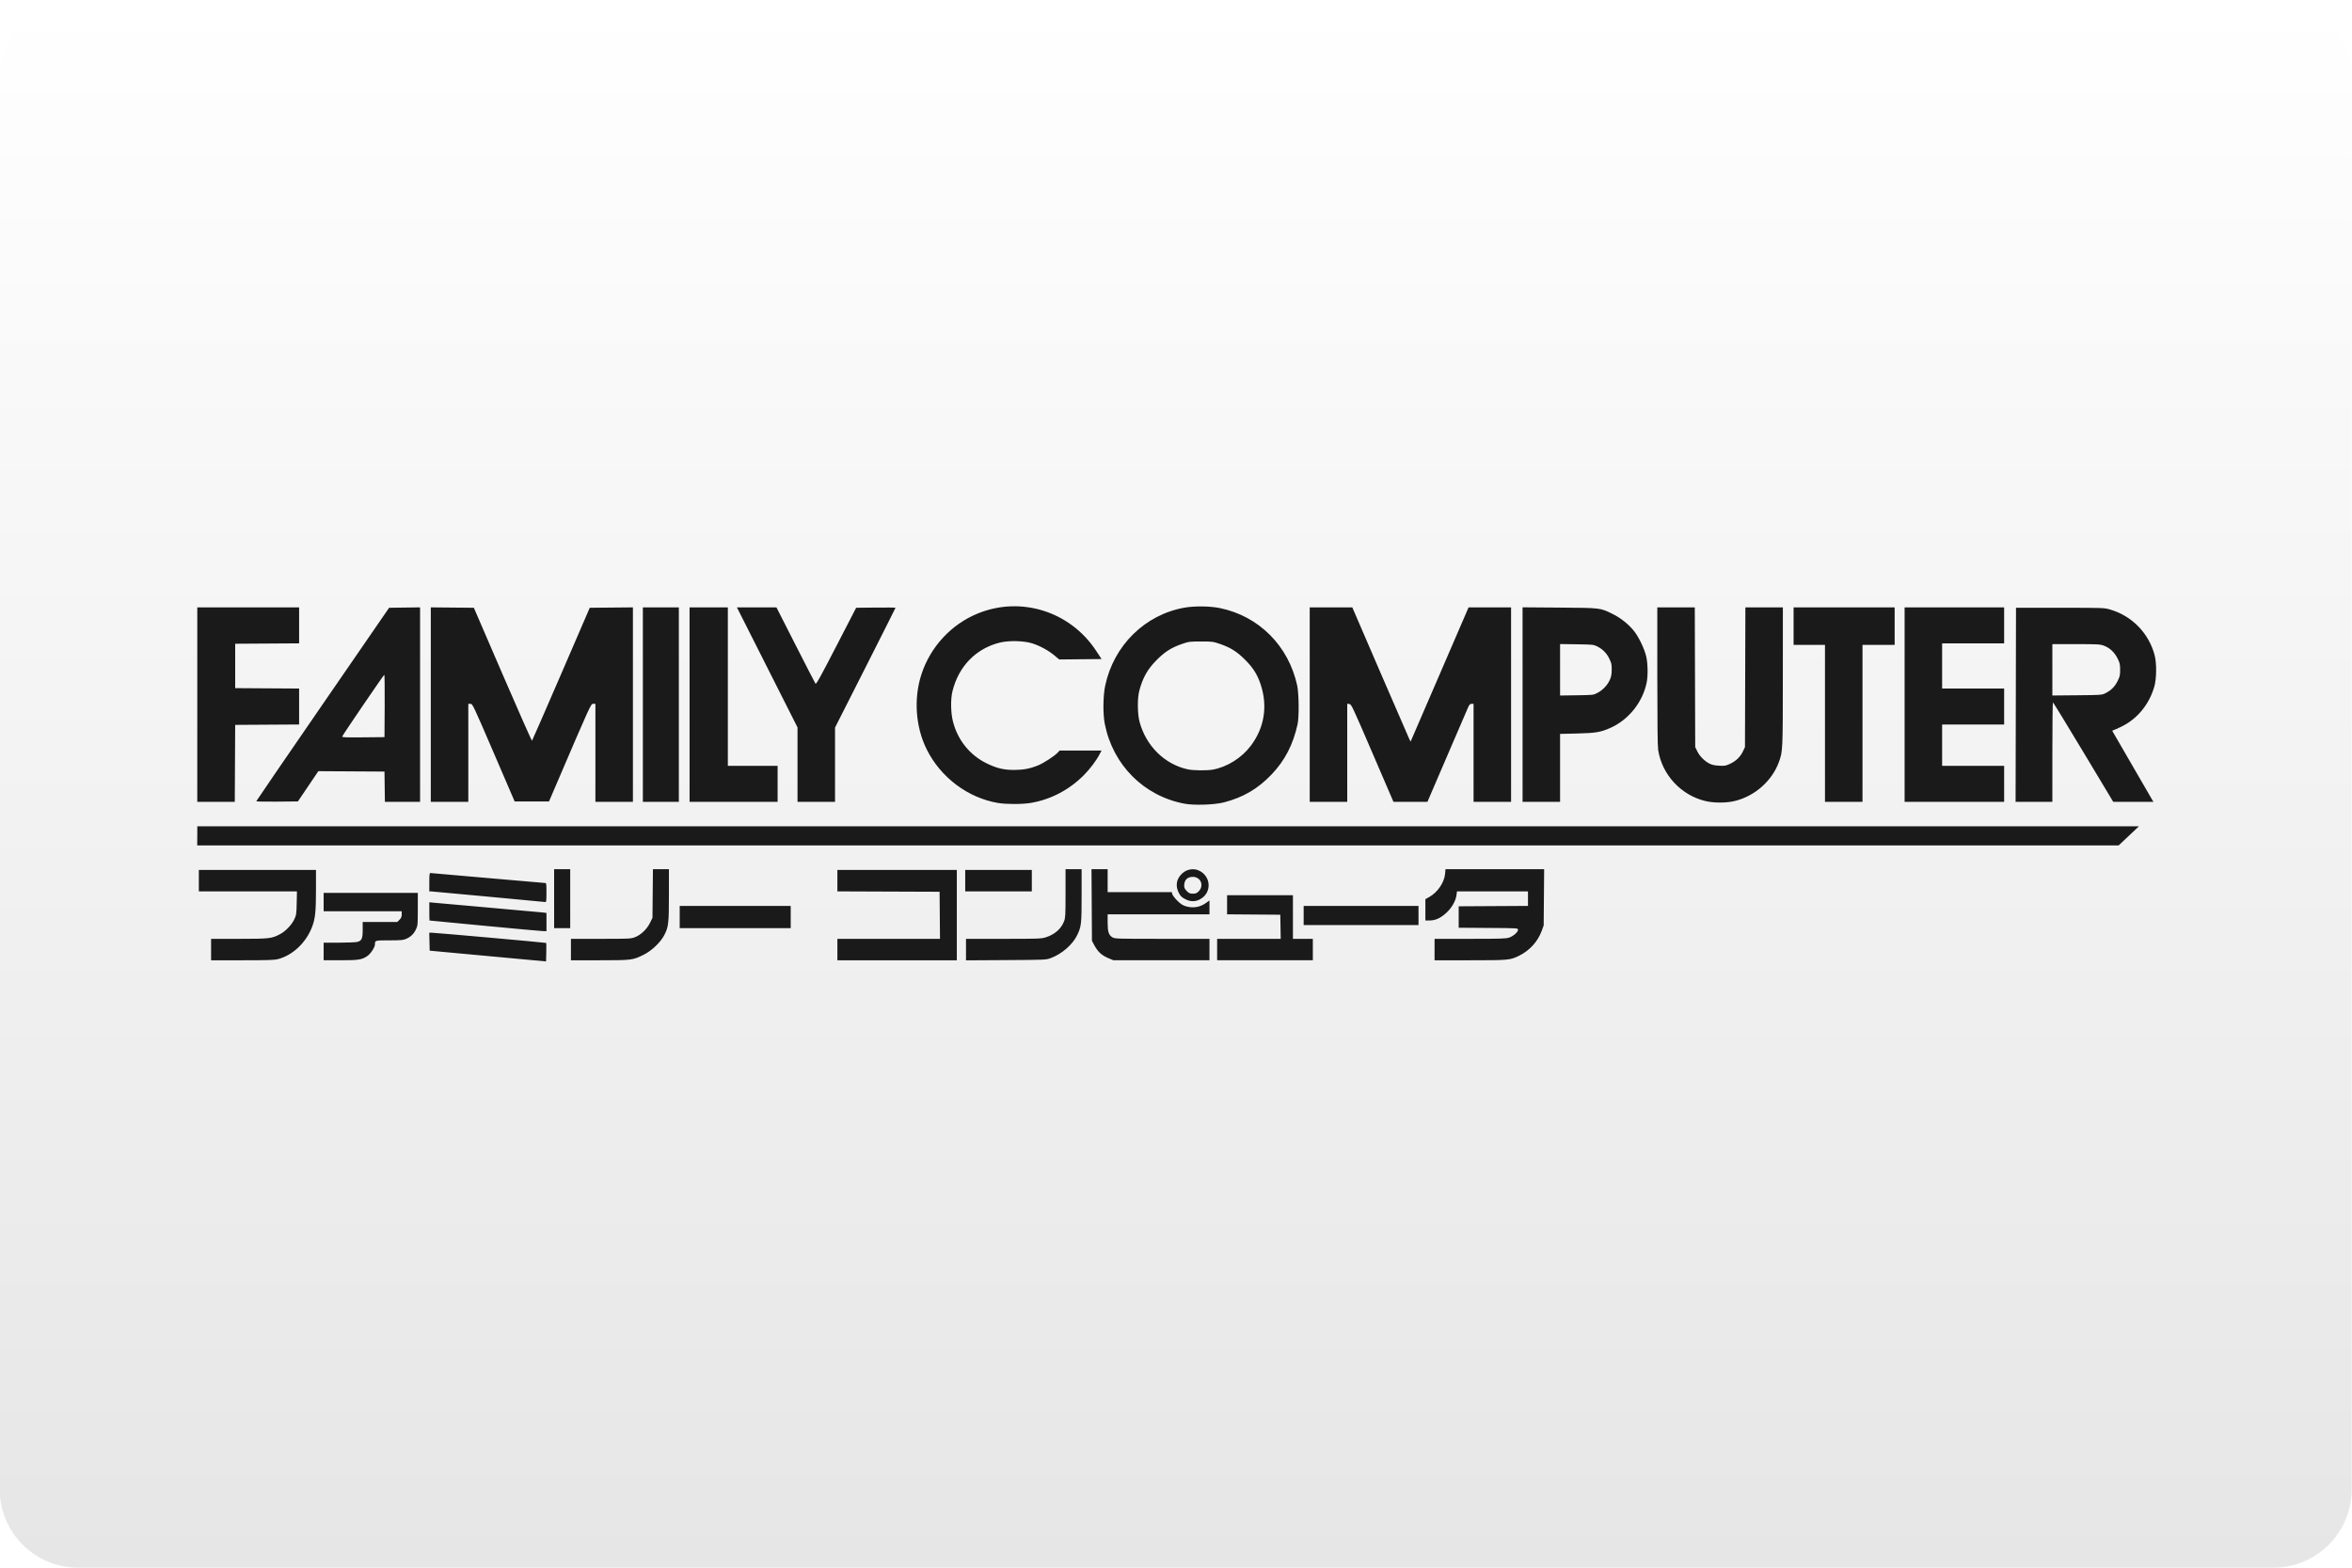
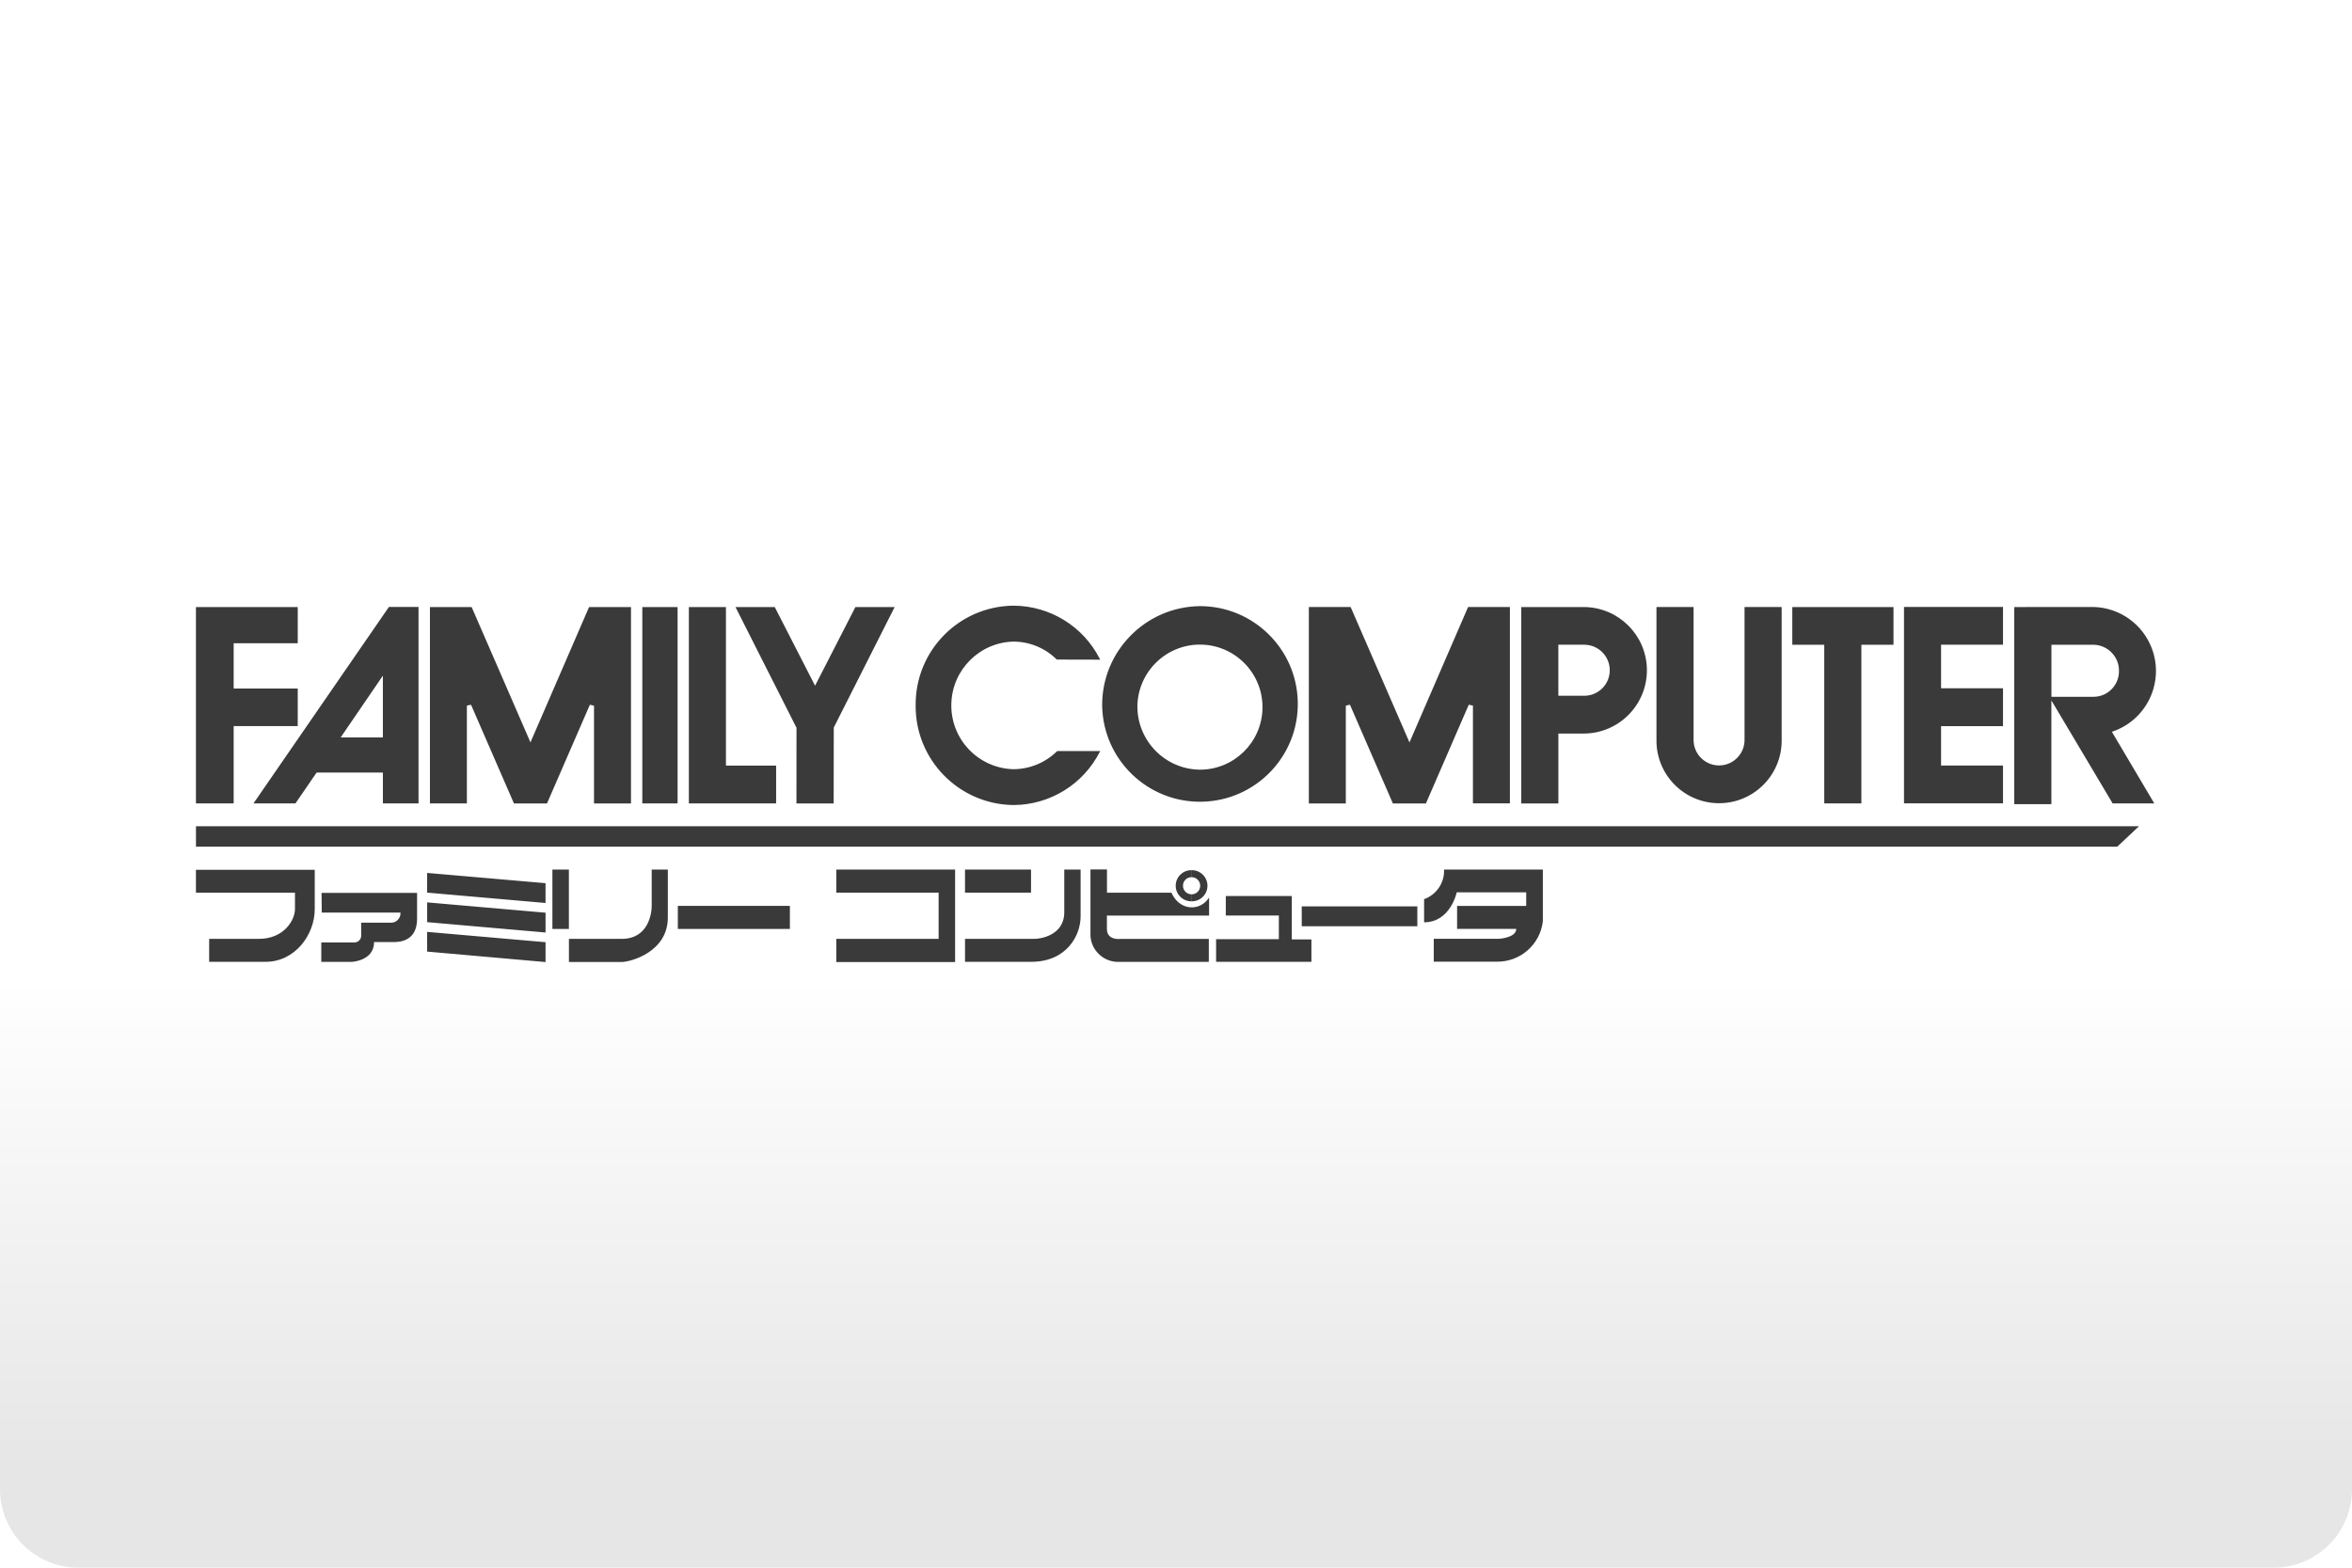
- <svg xmlns="http://www.w3.org/2000/svg" width="480" height="320" version="1.1" viewBox="0 0 480 320">
+ <svg xmlns="http://www.w3.org/2000/svg" width="480" height="320" version="1.1" viewBox="0 0 480 320" xml:space="preserve">
  <defs>
-     <linearGradient id="a" x1="81.598" x2="81.598" y2="84.667" gradientTransform="matrix(3.7795 0 0 3.7795 -.056445 0)" gradientUnits="userSpaceOnUse">
+     <linearGradient id="a" x2="0" y1="200" y2="300" gradientUnits="userSpaceOnUse">
      <stop stop-color="#fff" offset="0" />
      <stop stop-color="#e6e6e6" offset="1" />
    </linearGradient>
  </defs>
-   <rect x="-.056" width="480" height="320" ry="16" fill="url(#a)" stroke-linecap="square" stroke-linejoin="round" stroke-width="2" style="paint-order:stroke fill markers" />
-   <path d="m99.566 195.15-11.875-1.098-0.088-3.664 0.513 6.3e-4c0.733 7.8e-4 23.283 2.015 23.354 2.086 0.033 0.033 0.039 0.895 0.015 1.916l-0.044 1.857zm-56.485-1.324v-2.188h5.67c6.243 0 6.71-0.053 8.414-0.962 1.144-0.61 2.371-1.897 2.916-3.061 0.39-0.832 0.425-1.076 0.471-3.282l0.05-2.383h-20.022v-4.375h23.906v3.973c0 4.383-0.143 5.85-0.726 7.466-1.189 3.295-3.958 5.963-7.017 6.76-0.75 0.195-2.076 0.239-7.29 0.239h-6.373zm22.969 0.391v-1.797l3.164-9.4e-4c1.74-4.6e-4 3.421-0.072 3.734-0.159 0.888-0.247 1.071-0.671 1.071-2.491v-1.568h7.055l0.457-0.457c0.355-0.355 0.457-0.598 0.457-1.094v-0.637h-15.938v-3.75h19.219l-0.002 3.32c-0.001 3.164-0.019 3.357-0.371 4.101-0.444 0.939-1.027 1.513-1.971 1.94-0.621 0.281-1.025 0.319-3.46 0.322-2.962 4e-3 -2.944-1e-3 -2.948 0.837-0.002 0.563-0.866 1.889-1.531 2.349-1.114 0.772-1.794 0.88-5.524 0.88h-3.413zm50.468-0.391v-2.188h6.088c5.774 0 6.132-0.017 6.952-0.324 1.214-0.454 2.454-1.631 3.091-2.933l0.509-1.04 0.094-9.922h3.265l-2e-3 5.274c-3e-3 5.846-0.083 6.526-0.971 8.228-0.757 1.45-2.55 3.148-4.182 3.961-2.213 1.103-2.44 1.131-9.017 1.131h-5.827zm54.376 0v-2.188h20.942l-0.083-9.609-20.859-0.08v-4.373h24.375v18.438h-24.375zm26.25 6e-3v-2.194h7.642c7.062 0 7.715-0.023 8.594-0.296 1.866-0.581 3.184-1.732 3.781-3.304 0.267-0.704 0.296-1.25 0.296-5.698v-4.92h3.281v5.358c0 5.859-0.058 6.363-0.932 8.158-0.925 1.898-3.13 3.805-5.353 4.629-0.973 0.361-1.042 0.364-9.145 0.413l-8.164 0.049v-2.194zm29.202 1.813c-1.527-0.628-2.292-1.328-3.078-2.818l-0.421-0.798-0.09-14.609h3.293v4.687h13.091l0.103 0.411c0.057 0.226 0.51 0.818 1.006 1.314 0.692 0.692 1.099 0.961 1.739 1.151 1.505 0.447 2.903 0.215 4.165-0.692l0.676-0.486v2.832h-20.781v1.646c0 1.919 0.209 2.576 0.967 3.038 0.504 0.307 0.764 0.315 10.166 0.316l9.648 5.9e-4v4.375l-19.609-8e-3 -0.876-0.36zm22.048-1.82v-2.188h12.977l-0.086-4.922-10.859-0.082v-3.902h13.437v8.906h4.063v4.375h-19.531zm44.375 0v-2.188h7.238c6.242 0 7.34-0.035 7.976-0.251 0.869-0.296 1.818-1.132 1.818-1.601 0-0.331-3e-3 -0.331-6.055-0.372l-6.055-0.041v-4.375l14.141-0.081v-2.966h-14.491l-0.101 0.762c-0.153 1.157-0.909 2.51-1.963 3.515-1.189 1.134-2.287 1.657-3.484 1.659l-0.898 2e-3v-4.345l0.832-0.47c1.676-0.946 3.028-2.942 3.188-4.707l0.086-0.946h20.131l-0.096 11.484-0.412 1.127c-0.789 2.159-2.469 4.006-4.588 5.046-1.856 0.911-2.121 0.936-10.033 0.936h-7.233zm-193.9-4.853c-6.144-0.586-11.189-1.07-11.211-1.075-0.022-5e-3 -0.039-0.847-0.039-1.87v-1.86l0.586 0.068c0.322 0.038 5.367 0.487 11.211 0.998 5.843 0.511 10.959 0.973 11.367 1.025l0.742 0.096v3.721l-0.742-0.018c-0.408-0.01-5.769-0.498-11.914-1.084zm14.219-5.538v-6.016h3.281v12.031h-3.281zm25.625 3.75v-2.266h22.656v4.531h-22.656zm127.34-0.312v-1.953h23.438v3.906h-23.438zm-166.33-3.836c-6.188-0.588-11.443-1.073-11.68-1.077l-0.43-8e-3v-1.875c0-1.396 0.05-1.875 0.195-1.875 0.107 1.5e-4 5.328 0.457 11.602 1.015 6.274 0.558 11.565 1.015 11.758 1.015 0.346 4.7e-4 0.352 0.033 0.352 1.954 0 1.762-0.027 1.952-0.273 1.937-0.15-9e-3 -5.336-0.497-11.523-1.085zm142.42 0.621c-0.872-0.396-1.209-0.696-1.569-1.401-0.716-1.402-0.516-2.763 0.564-3.843 1.248-1.248 3.079-1.317 4.39-0.166 1.511 1.327 1.503 3.651-0.017 4.904-1.042 0.858-2.206 1.034-3.368 0.507zm2.466-1.699c1.182-1.182 0.456-2.981-1.2-2.973-1.104 5e-3 -1.737 0.66-1.737 1.799 0 0.443 0.12 0.693 0.531 1.104 0.448 0.448 0.643 0.531 1.238 0.531 0.574 0 0.793-0.086 1.168-0.461zm-47.626-2.195v-2.188h13.594v4.375h-13.594zm-156.72-9.141v-1.953h396.25l-4.137 3.901-392.13 6e-3zm201.48-6.57c-8.295-1.556-14.618-7.884-16.277-16.292-0.399-2.019-0.359-5.712 0.084-7.799 1.746-8.232 8.117-14.499 16.194-15.928 2.043-0.362 5.215-0.321 7.224 0.093 7.96 1.641 13.997 7.689 15.763 15.793 0.357 1.64 0.409 6.408 0.086 7.891-0.912 4.179-2.606 7.449-5.334 10.298-2.786 2.909-5.752 4.647-9.679 5.67-1.935 0.504-6.08 0.645-8.06 0.274zm5.792-6.96c2.924-0.538 5.866-2.389 7.735-4.869 2.772-3.678 3.477-8.079 2.006-12.515-0.674-2.032-1.535-3.399-3.174-5.037-1.65-1.65-2.971-2.484-5.093-3.217-1.429-0.493-1.575-0.512-3.906-0.512-2.331 0-2.478 0.019-3.906 0.512-2.121 0.732-3.443 1.567-5.093 3.217-1.899 1.898-2.882 3.631-3.601 6.342-0.407 1.534-0.377 4.7 0.06 6.328 1.319 4.919 5.105 8.661 9.806 9.691 1.164 0.255 3.93 0.287 5.167 0.06zm-43.843 6.815c-6.162-1.039-11.723-5.215-14.568-10.942-2.288-4.605-2.69-10.382-1.068-15.344 1.831-5.604 6.079-10.184 11.498-12.397 8.791-3.591 18.842-0.43 24.124 7.585l1.133 1.719-8.636 0.083-1.039-0.863c-1.207-1.002-2.93-1.934-4.485-2.426-1.664-0.527-4.705-0.608-6.517-0.175-4.919 1.176-8.506 4.842-9.759 9.977-0.387 1.584-0.349 4.295 0.084 6.059 0.944 3.847 3.469 6.986 6.974 8.672 2.067 0.994 3.454 1.316 5.625 1.305 1.846-9e-3 3.219-0.278 4.844-0.949 1.106-0.457 3.245-1.846 3.896-2.53l0.459-0.482h8.541l-0.379 0.742c-0.638 1.249-1.962 3.011-3.207 4.267-2.97 2.997-6.741 4.981-10.786 5.676-1.742 0.299-5.022 0.31-6.73 0.022zm144.3-0.409c-4.97-1.211-8.813-5.388-9.595-10.43-0.114-0.733-0.171-5.756-0.171-15.093v-13.993h7.65l0.085 28.516 0.433 0.881c0.484 0.986 1.46 1.967 2.481 2.494 0.486 0.251 1.044 0.371 1.959 0.421 1.174 0.064 1.361 0.032 2.266-0.396 1.212-0.574 2.072-1.411 2.609-2.541l0.408-0.859 0.083-28.516h7.651l-5e-3 14.101c-6e-3 15.147-0.013 15.306-0.818 17.499-1.413 3.85-4.939 6.947-9.02 7.924-1.754 0.42-4.276 0.417-6.016-7e-3zm-307.73-19.673v-19.844h20.781v7.34l-13.047 0.082v9.062l13.047 0.082v7.337l-13.047 0.082-0.081 15.703h-7.654zm12.038 19.729c0.004-0.066 6.105-8.979 13.558-19.807l13.552-19.687 6.321-0.085v39.692h-7.181l-0.085-6.172-13.496-0.081-4.173 6.175-4.252 0.042c-2.338 0.023-4.249-0.013-4.245-0.078zm26.206-19.455c0.022-3.502-0.013-6.367-0.078-6.367-0.121 4.8e-4 -8.43 12.192-8.586 12.597-0.072 0.187 0.576 0.214 4.269 0.179l4.354-0.042zm9.412-0.276v-19.846l8.787 0.083 5.88 13.622c3.234 7.492 5.929 13.574 5.99 13.514 0.061-0.059 2.737-6.189 5.947-13.622l5.837-13.514 8.808-0.083v39.692h-7.656v-20h-0.449c-0.483 0-0.421-0.136-7.712 16.875l-1.306 3.047h-7.014l-4.288-9.961c-4.222-9.807-4.295-9.961-4.728-9.961h-0.441v20h-7.656zm43.279 2e-3v-19.844h7.344v39.689h-7.344zm9.531 0v-19.844h7.813v32.344h10.156v7.344h-17.969zm22.031 12.25v-7.594l-12.367-24.5 8.07 6e-3 3.896 7.663c2.143 4.215 3.975 7.77 4.07 7.901 0.14 0.191 0.97-1.304 4.235-7.627l4.061-7.865 4.018-0.042c2.21-0.023 4.018-4e-3 4.018 0.042 0 0.046-2.777 5.567-6.172 12.269l-6.172 12.185v15.155h-7.656zm104.53-12.249v-19.844h8.693l5.679 13.164c3.123 7.24 5.799 13.406 5.946 13.701l0.267 0.537 0.302-0.694c0.166-0.382 2.829-6.547 5.918-13.701l5.615-13.008h8.674v39.689h-7.656v-20h-0.399c-0.332 0-0.46 0.139-0.759 0.82-0.198 0.451-2.136 4.951-4.308 10l-3.948 9.18h-6.935l-4.286-9.961c-4.099-9.525-4.305-9.963-4.716-10.01l-0.43-0.049v20.021h-7.656zm43.438-8e-3v-19.852l7.539 0.057c8.493 0.065 8.265 0.037 10.844 1.303 1.618 0.794 3.208 2.055 4.322 3.428 0.998 1.229 2.203 3.741 2.547 5.307 0.321 1.464 0.353 3.94 0.067 5.312-0.826 3.97-3.648 7.509-7.314 9.171-2 0.907-3.066 1.09-6.872 1.179l-3.477 0.081v13.866h-7.656zm15.279-2.38c1.08-0.569 2.016-1.544 2.507-2.612 0.314-0.682 0.398-1.118 0.406-2.113 0.01-1.113-0.047-1.37-0.504-2.298-0.559-1.136-1.359-1.93-2.521-2.502-0.664-0.327-0.956-0.356-4.113-0.4l-3.398-0.048v10.507l3.398-0.05c3.371-0.05 3.405-0.053 4.224-0.485zm46.439 6.216v-16.016h-6.406v-7.656h20.625v7.656h-6.562v32.031h-7.656zm16.25-3.828v-19.844h20.313v7.344h-12.656v9.219h12.656v7.344h-12.656v8.437h12.656v7.344h-20.313zm22.693 0.039 0.041-19.805h8.984c8.927 0 8.992 2e-3 10.234 0.362 4.444 1.286 7.908 4.845 9.076 9.326 0.431 1.654 0.401 4.763-0.063 6.387-1.028 3.6-3.405 6.529-6.591 8.126-0.73 0.366-1.491 0.708-1.691 0.76-0.338 0.088-0.347 0.119-0.135 0.458 0.125 0.2 1.931 3.316 4.013 6.926 2.082 3.609 3.884 6.721 4.005 6.914l0.221 0.352-8.21-3.1e-4 -6.094-10.149c-3.352-5.582-6.147-10.152-6.211-10.156-0.065-4e-3 -0.117 4.563-0.117 10.149v10.156h-7.505zm18.266-2.353c1.171-0.583 1.952-1.359 2.511-2.494 0.452-0.919 0.514-1.196 0.514-2.301 0-1.105-0.062-1.383-0.514-2.3-0.617-1.252-1.595-2.17-2.79-2.617-0.787-0.294-1.205-0.318-5.687-0.318h-4.838v10.485l5.039-0.047c4.901-0.046 5.059-0.057 5.763-0.407z" fill="#1a1a1a" stroke-width=".156" />
-   <style type="text/css">.st0{fill:#FC0C18;}
- 	.st1{fill:#FC0C18;}</style>
+   <rect width="480" height="320" ry="16" fill="url(#a)" />
+   <path d="m206.83 123.63c-11.138 0.115-20.057 9.21-19.963 20.338-0.094 11.117 8.835 20.234 19.963 20.359 7.45-0.031 14.254-4.23 17.619-10.867l0.084-0.156h-8.773c-2.376 2.355-5.575 3.688-8.93 3.709-7.2-0.198-12.878-6.168-12.68-13.367 0.177-6.929 5.761-12.515 12.68-12.682 3.313 0.01 6.492 1.324 8.836 3.668l8.867 0.021-0.084-0.156c-3.365-6.647-10.169-10.836-17.619-10.867zm38.072 0.094c-11.138 0.125-20.066 9.232-19.973 20.359 0.219 11.024 9.325 19.785 20.359 19.566 11.024-0.219 19.785-9.325 19.566-20.359-0.219-10.857-9.086-19.556-19.953-19.566zm163.78 0.156v0.01h-20.109v40.094h20.203v-7.721h-12.639v-8.043h12.639v-7.721h-12.639v-8.898h12.639v-7.721h-0.094zm-329.31 0.01-27.643 40.104h8.565s4.272-6.219 4.324-6.303h13.523v6.303h7.273v-40.104h-0.094-5.949zm187.74 0.01v40.105h7.543v-19.965c0.125-0.031 0.719-0.156 0.844-0.197l8.764 20.162h6.74s8.68-19.986 8.742-20.152c0.125 0.021 0.718 0.157 0.854 0.178v19.953h7.545v-40.084h-0.094-8.439s-11.775 27.205-11.963 27.643c-0.198-0.448-12.012-27.643-12.012-27.643h-8.523zm70.943 0v27.07c-0.115 7.054 5.513 12.868 12.566 12.982 7.054 0.115 12.868-5.513 12.982-12.566v-0.406-27.068l-0.094-0.012h-7.481v27.07c0.042 2.865-2.251 5.23-5.127 5.271-2.865 0.042-5.23-2.249-5.271-5.125v-0.146-27.07h-7.576zm89.273 0-16.141 0.012h-0.113v40.229h7.574v-21.172c0.375 0.636 12.504 21.025 12.504 21.025h8.502s-8.533-14.388-8.658-14.617c0.156-0.052 0.5-0.178 0.5-0.178 6.762-2.532 10.189-10.055 7.668-16.807-1.855-4.97-6.533-8.325-11.836-8.492zm-387.34 0.012v40.082h7.699v-15.785h13.076v-7.668h-13.076v-9.242h13.076v-7.377l-0.104-0.01h-20.672zm47.752 0v40.082h7.543v-19.963c0.125-0.021 0.719-0.157 0.844-0.178 0.073 0.156 8.764 20.152 8.764 20.152h6.74l8.752-20.152c0.125 0.031 0.719 0.158 0.844 0.199v19.953h7.545v-40.094h-0.105-8.449s-11.773 27.183-11.961 27.621l-12.004-27.621h-8.512zm43.344 0v40.082h7.199v-40.082h-0.104-7.096zm9.502 0v40.082h17.807v-7.721h-10.242v-32.361h-0.104-7.461zm9.514 0 12.451 24.641-0.012 15.451h7.596l0.021-15.492c0.01 0 12.346-24.443 12.346-24.443l0.084-0.156h-0.178-7.834s-8.045 15.69-8.232 16.055c-0.177-0.354-8.23-16.055-8.23-16.055h-8.012zm160.36 0v40.092h7.576v-14.273h5.396c7.127-0.135 12.795-6.022 12.67-13.148-0.135-6.939-5.73-12.534-12.68-12.67h-12.857-0.105zm55.316 0v7.699h6.521v32.383h7.576v-32.383h6.553v-7.699h-0.104-20.547zm-120.63 7.668c7.043 0.146 12.65 5.98 12.504 13.023-0.146 6.939-5.814 12.504-12.764 12.504-7.116-0.073-12.826-5.907-12.764-13.023 0.146-7.043 5.98-12.65 13.023-12.504zm72.883 0.021h5.398v0.01c2.876 0.052 5.156 2.439 5.094 5.314-0.052 2.792-2.312 5.042-5.094 5.094h-5.398v-10.418zm100.63 0.01h8.689c2.855 0.104 5.127 2.459 5.096 5.324 0.042 2.865-2.23 5.241-5.096 5.293h-8.689v-10.617zm-340.52 6.305v12.617h-8.605c0.146-0.229 0.469-0.709 0.469-0.709l8.137-11.908zm-38.145 30.736v4.168h392.1l4.438-4.168h-396.54zm182.55 8.824v13.588c0.208 3.136 2.929 5.49 6.055 5.271h18.098v-4.678h-18.107s-2.689 0.333-2.689-2.022v-2.74h20.85v-3.689c-1.74 2.803-5.949 2.854-7.689-0.99h-13.148v-4.74h-3.367zm-109.81 0.021v12.127h3.365v-12.127h-3.365zm20.264 0v7.439c0 1.521-0.676 6.709-6.115 6.709h-10.773v4.721h10.732c1.823 0 9.449-2.021 9.449-9.064v-9.805h-3.293zm37.678 0v4.709h20.879v9.44h-20.879v4.731h24.244v-18.879h-24.244zm26.266 0v4.709h13.473v-4.709h-13.473zm20.256 0v8.721c0 4.793-5.012 5.428-6.064 5.428h-14.191v4.68h13.525c7.2 0 10.064-5.356 10.064-9.264v-9.564h-3.334zm77.508 0c0.115 2.688-1.542 5.136-4.074 6.043v4.721c5.387 0 6.658-6.117 6.658-6.117h14.182v2.781h-14.107v4.68h12.074c0 1.813-3.49 2.022-3.49 2.022h-13.346v4.668h12.836c4.803 0.094 8.877-3.481 9.43-8.242v-10.555h-20.162zm-254.72 0.053v4.666h20.213v3.356c0 2.157-2.146 6.074-7.418 6.074h-10.096v4.68h11.533c6.012 0 10.014-5.553 10.014-10.742v-8.033h-24.246zm203.07 0.072c-1.75 0.031-3.147 1.49-3.115 3.24 0.031 1.747 1.484 3.141 3.231 3.115v-1.428c-0.969 0-1.75-0.781-1.75-1.75 0-0.969 0.781-1.75 1.75-1.75v-1.428h-0.115zm0.115 6.356v0.01h0.01 0.012v-0.01c-0.004-6e-5 -0.008 7e-5 -0.012 0-0.003 6e-5 -0.006-5e-5 -0.01 0zm0.021 0c1.745 0.025 3.197-1.369 3.228-3.115 0.031-1.75-1.365-3.209-3.115-3.24h-0.113v1.428c0.969 0 1.75 0.781 1.75 1.75 0 0.969-0.781 1.75-1.75 1.75v1.428zm-156.02-5.793v4.021l24.162 2.115v-4.043l-24.162-2.094zm-21.547 4.074 0.041 4.021h16.066v0.094c0.031 1.063-0.814 1.948-1.887 1.969h-6.137v2.471c0.01 0.052 0.012 0.104 0.012 0.156 0 0.781-0.625 1.406-1.397 1.406h-6.752v3.959h6.064c0 0.042 4.709-0.136 4.709-4.043h4.094c1.313 0 4.68-0.302 4.68-4.762v-5.271h-19.494zm184.54 0.635v3.981h10.824v4.824h-12.805v4.627h19.453v-4.564h-4.002v-8.867h-13.471zm-162.99 1.303v4.033l24.162 2.115v-4.043l-24.162-2.106zm51.158 0.709v4.709h22.869v-4.709h-22.869zm127.33 0.104v4.053h23.588v-4.053h-23.588zm-178.49 5.209v4.023l24.162 2.135v-4.053l-24.162-2.106z" fill="#3a3a3b" />
</svg>
